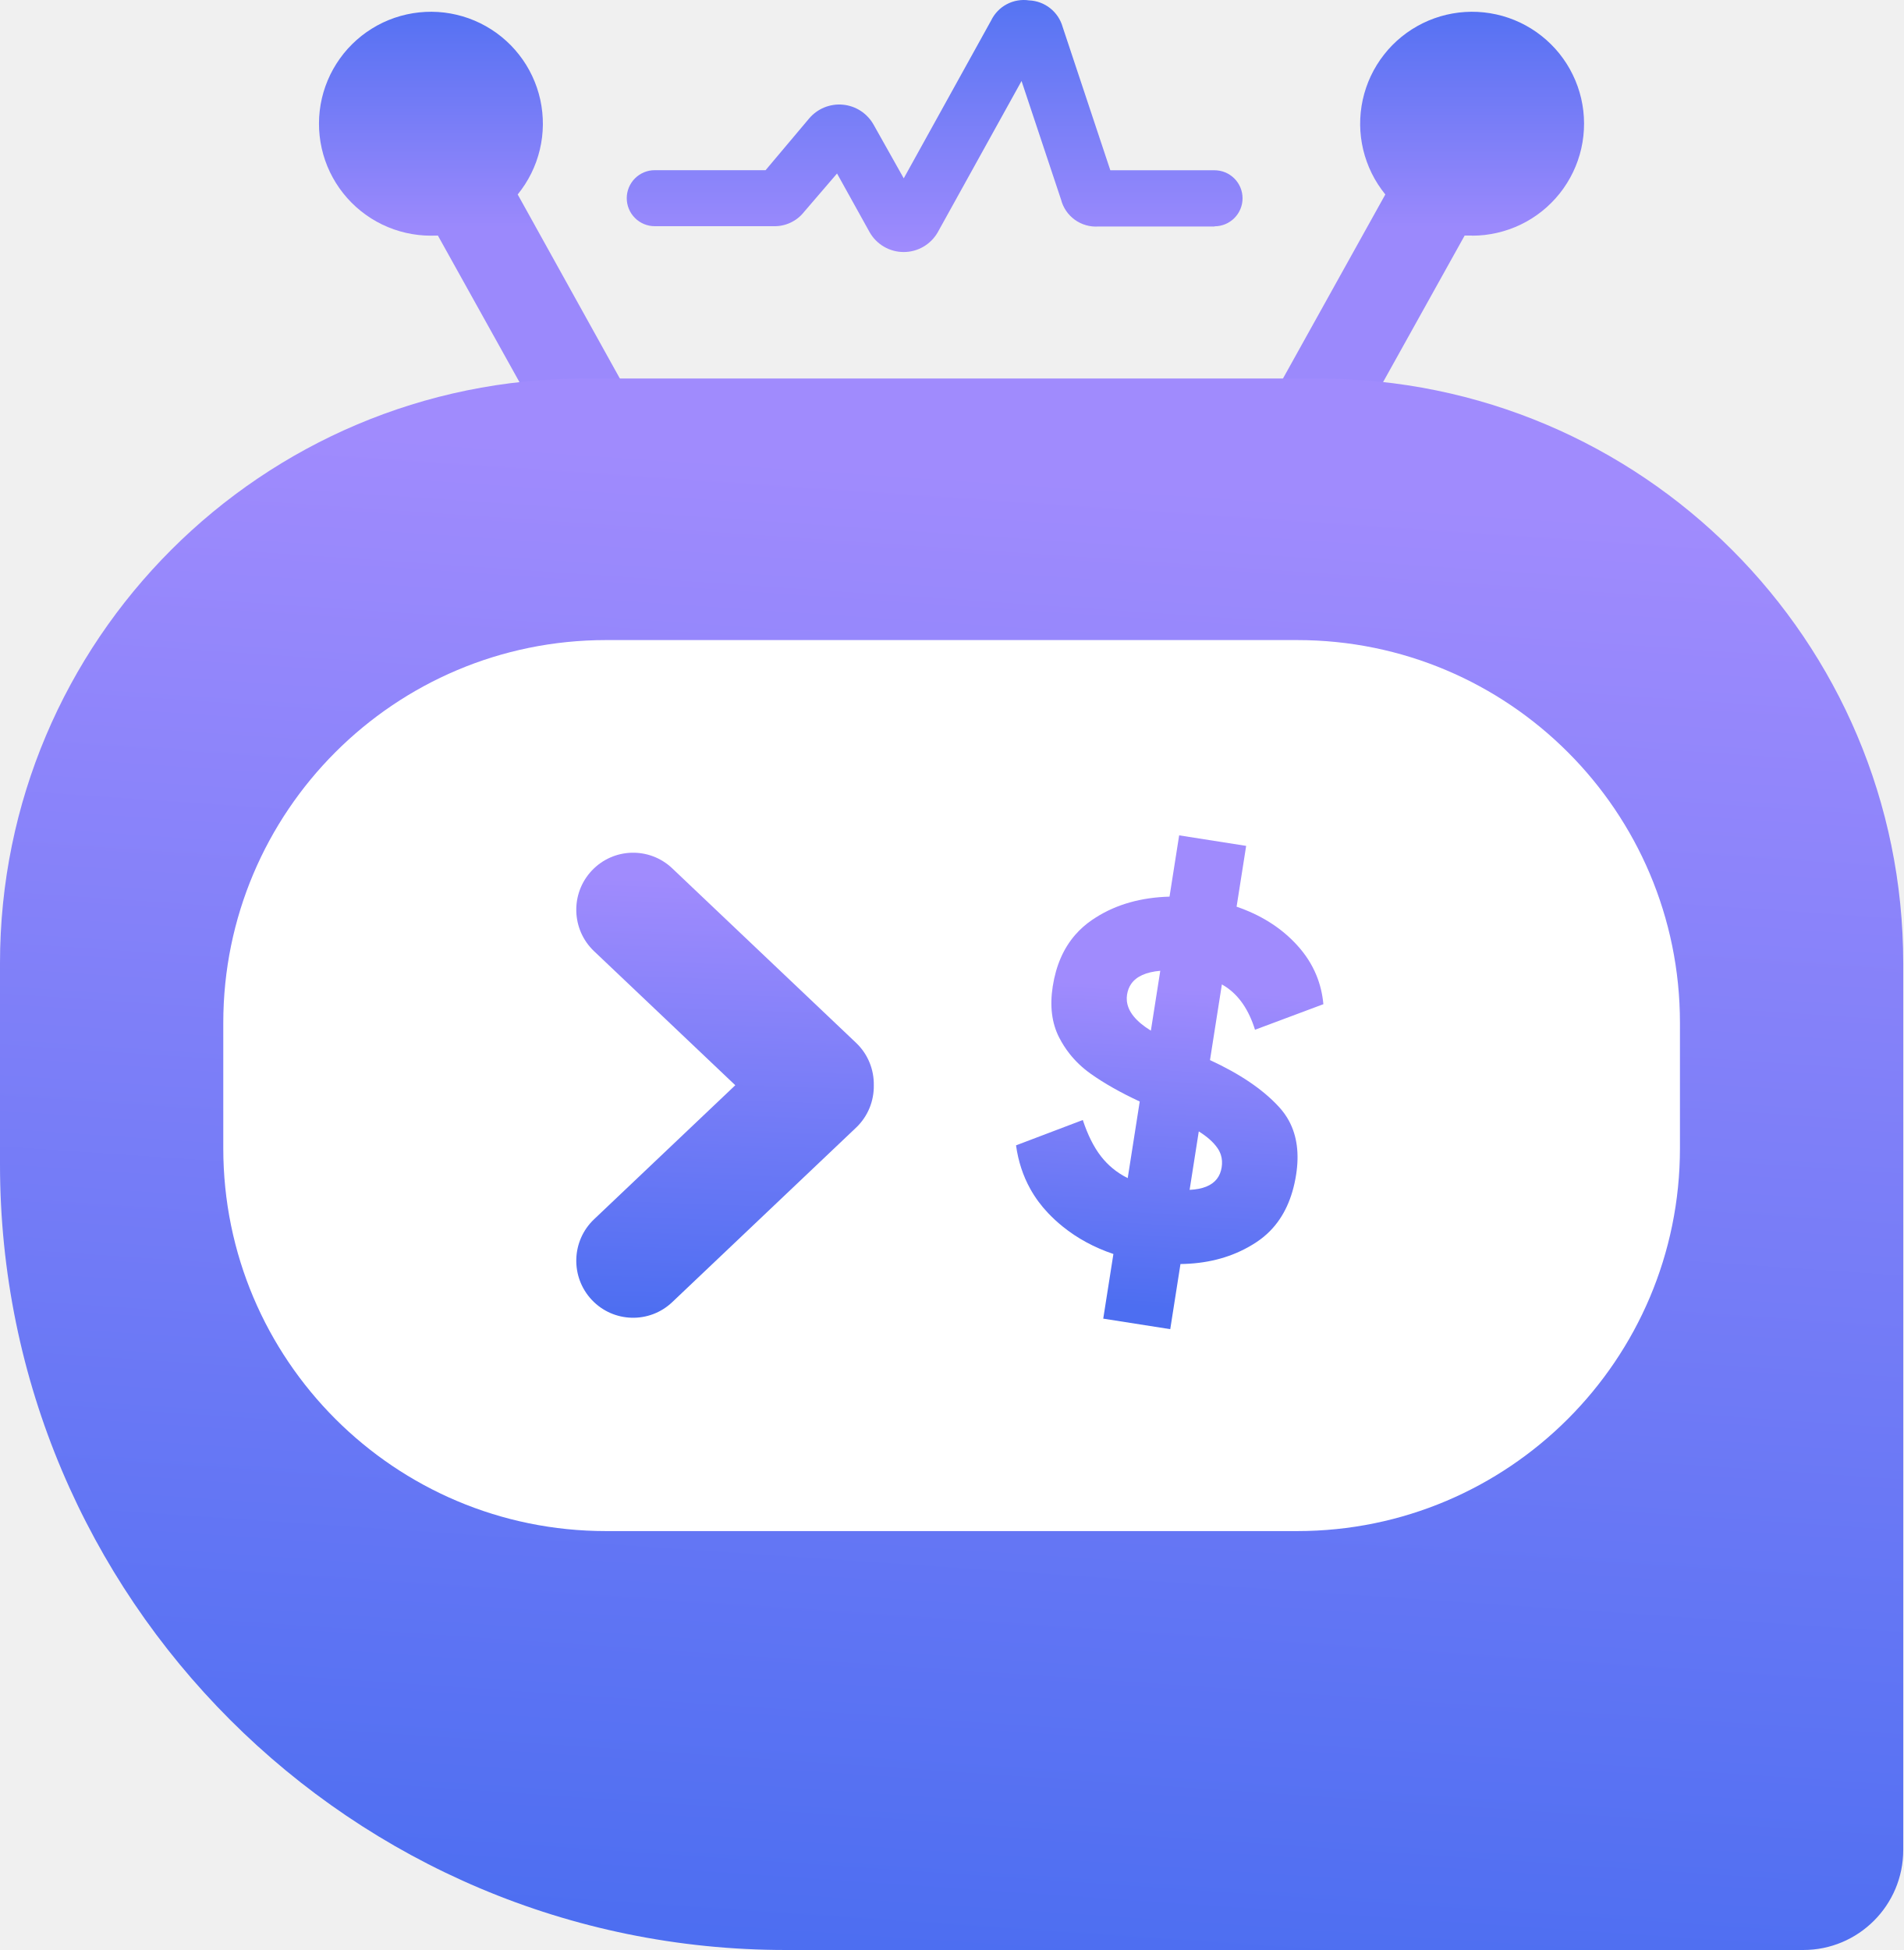
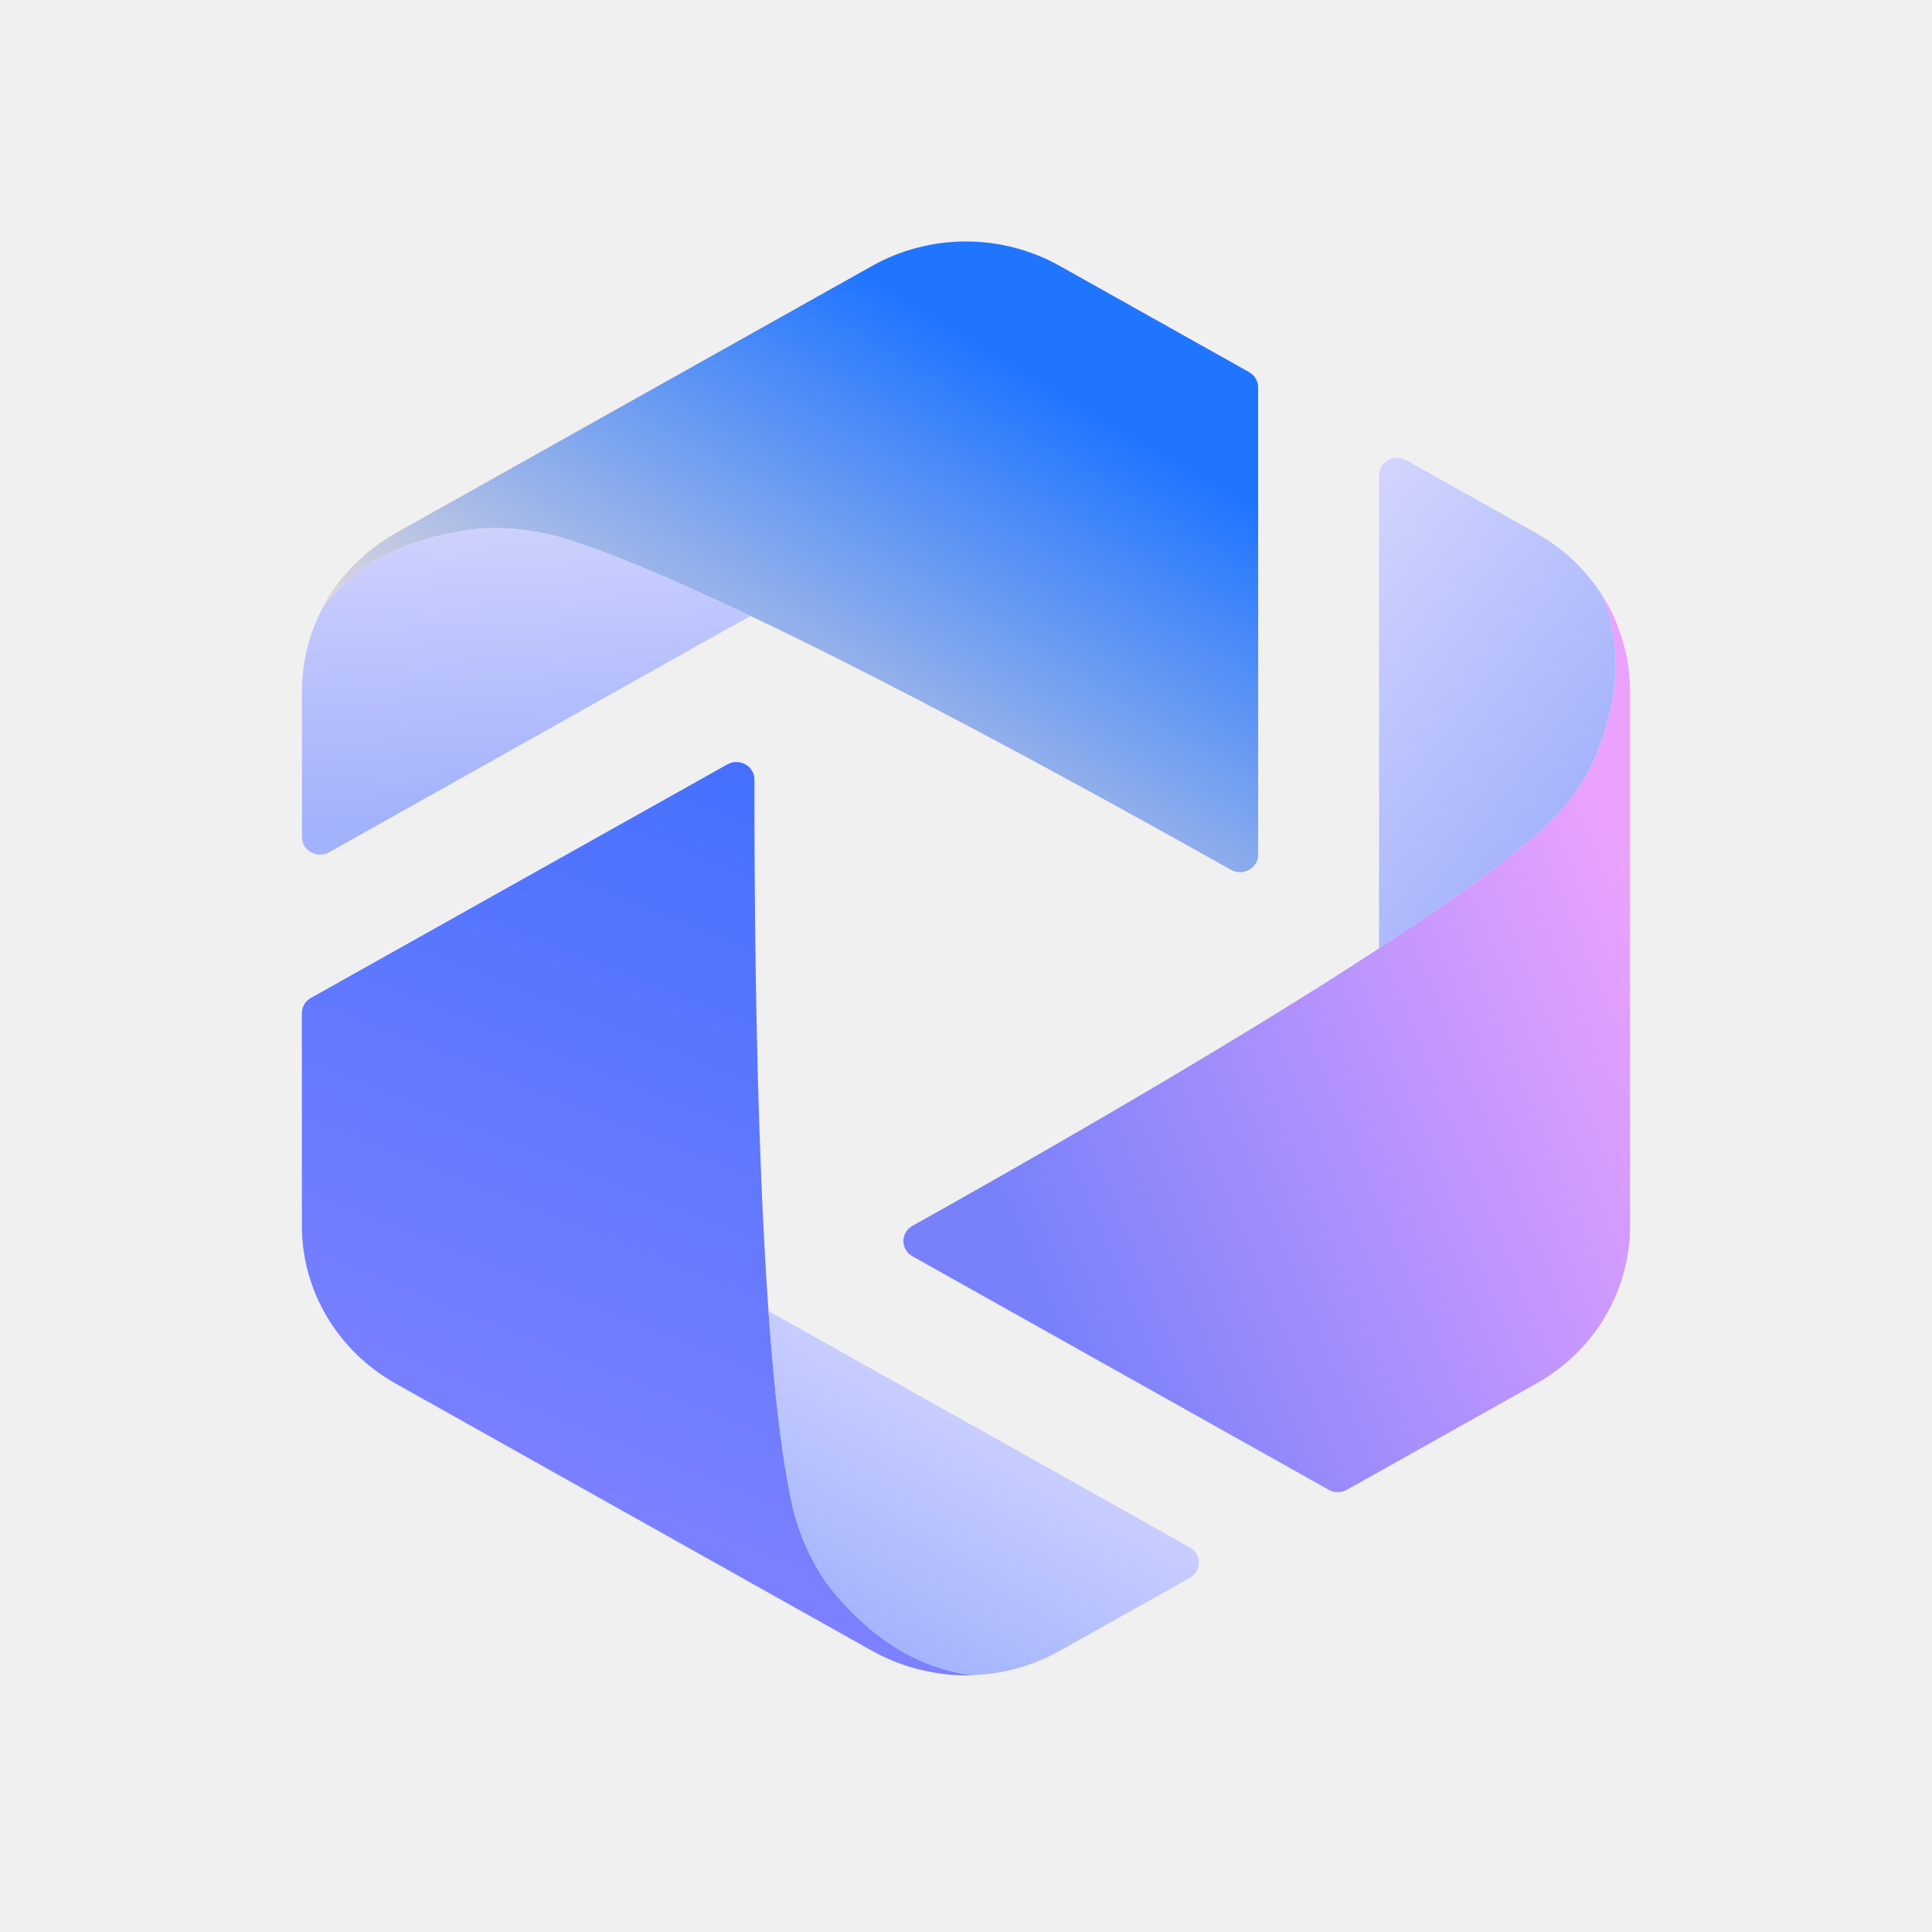
- <svg xmlns="http://www.w3.org/2000/svg" width="895" height="917.001" viewBox="0 0 895 917.001" fill="none">
+ <svg xmlns="http://www.w3.org/2000/svg" viewBox="0 0 423 423" width="423" height="423" fill="none" customFrame="#000000">
  <defs>
-     <linearGradient x1="439.526" y1="0.001" x2="439.526" y2="118.524" id="paint_linear_29_312_0" gradientUnits="userSpaceOnUse">
-       <stop stop-color="#5574F2" />
-       <stop offset="1" stop-color="#A08BFD" />
+     <linearGradient id="paint_linear_0" x1="356.906" x2="212.728" y1="189.753" y2="249.642" gradientUnits="userSpaceOnUse">
+       <stop stop-color="rgb(235,162,255)" offset="0" stop-opacity="1" />
+       <stop stop-color="rgb(120,129,250)" offset="1" stop-opacity="1" />
    </linearGradient>
-     <linearGradient x1="447.456" y1="5.537" x2="447.456" y2="300.381" id="paint_linear_29_313_0" gradientUnits="userSpaceOnUse">
-       <stop stop-color="#5571F2" />
-       <stop offset="0.344" stop-color="#9B89FC" />
+     <linearGradient id="paint_linear_1" x1="301.527" x2="386.446" y1="61.041" y2="126.584" gradientUnits="userSpaceOnUse">
+       <stop stop-color="rgb(225,223,253)" offset="0" stop-opacity="1" />
+       <stop stop-color="rgb(163,178,252)" offset="1" stop-opacity="1" />
    </linearGradient>
-     <linearGradient x1="494.501" y1="225.001" x2="447.5" y2="917.001" id="paint_linear_29_314_0" gradientUnits="userSpaceOnUse">
-       <stop stop-color="#A08BFD" />
-       <stop offset="1" stop-color="#4D6EF1" />
+     <linearGradient id="paint_linear_2" x1="116.383" x2="224.502" y1="74.376" y2="218.441" gradientUnits="userSpaceOnUse">
+       <stop stop-color="rgb(255,216,186)" offset="0" stop-opacity="1" />
+       <stop stop-color="rgb(233,132,252)" offset="1" stop-opacity="1" />
    </linearGradient>
-     <linearGradient x1="585.139" y1="466.621" x2="575.631" y2="616.917" id="paint_linear_29_311_0" gradientUnits="userSpaceOnUse">
-       <stop stop-color="#A08BFD" />
-       <stop offset="1" stop-color="#4D6EF1" />
+     <linearGradient id="paint_linear_3" x1="324.826" x2="236.458" y1="141.017" y2="289.141" gradientUnits="userSpaceOnUse">
+       <stop stop-color="rgb(32,117,255)" offset="0" stop-opacity="1" />
+       <stop stop-color="rgb(255,232,216)" offset="0.837" stop-opacity="1" />
    </linearGradient>
-     <linearGradient x1="348.304" y1="414.91" x2="340.957" y2="619.691" id="paint_linear_29_329_0" gradientUnits="userSpaceOnUse">
-       <stop stop-color="#A08BFD" />
-       <stop offset="1" stop-color="#4D6EF1" />
+     <linearGradient id="paint_linear_4" x1="65.327" x2="70.404" y1="89.54" y2="180.105" gradientUnits="userSpaceOnUse">
+       <stop stop-color="rgb(225,223,253)" offset="0" stop-opacity="1" />
+       <stop stop-color="rgb(163,178,252)" offset="1" stop-opacity="1" />
+     </linearGradient>
+     <linearGradient id="paint_linear_5" x1="168.683" x2="97.749" y1="166.24" y2="342.707" gradientUnits="userSpaceOnUse">
+       <stop stop-color="rgb(68,112,255)" offset="0" stop-opacity="1" />
+       <stop stop-color="rgb(130,130,255)" offset="0.984" stop-opacity="1" />
+     </linearGradient>
+     <linearGradient id="paint_linear_6" x1="192.223" x2="192.192" y1="361.974" y2="362.24" gradientUnits="userSpaceOnUse">
+       <stop stop-color="rgb(225,223,254)" offset="0" stop-opacity="1" />
+       <stop stop-color="rgb(163,179,253)" offset="1" stop-opacity="1" />
+     </linearGradient>
+     <linearGradient id="paint_linear_7" x1="216.739" x2="173.421" y1="273.639" y2="349.526" gradientUnits="userSpaceOnUse">
+       <stop stop-color="rgb(225,223,254)" offset="0" stop-opacity="1" />
+       <stop stop-color="rgb(163,179,253)" offset="1" stop-opacity="1" />
    </linearGradient>
  </defs>
-   <rect id="LOGO原" width="895" height="917" transform="translate(0 0.001221)" fill="#FFFFFF" fill-opacity="0" />
-   <path id="path" d="M571.13 106.52L516.45 106.52C514.48 106.64 512.55 106.44 510.66 105.89C508.77 105.34 507.02 104.49 505.42 103.34C503.83 102.18 502.47 100.79 501.36 99.17C500.25 97.54 499.45 95.77 498.96 93.86L480.38 38.09L441.01 109.17C440.2 110.59 439.23 111.88 438.08 113.04C436.93 114.2 435.66 115.19 434.25 116.01C432.84 116.83 431.35 117.46 429.77 117.88C428.2 118.31 426.6 118.52 424.96 118.52C423.33 118.52 421.73 118.31 420.16 117.88C418.58 117.46 417.09 116.83 415.68 116.01C414.27 115.19 413 114.2 411.85 113.04C410.7 111.88 409.73 110.59 408.93 109.17L393.62 81.59L378.08 99.69C376.36 101.86 374.25 103.53 371.75 104.7C369.25 105.88 366.62 106.43 363.86 106.37L307.89 106.37C307.03 106.37 306.17 106.29 305.32 106.12C304.48 105.95 303.65 105.7 302.86 105.37C302.06 105.04 301.3 104.63 300.58 104.15C299.86 103.67 299.2 103.12 298.59 102.51C297.97 101.9 297.43 101.23 296.95 100.52C296.47 99.8 296.06 99.04 295.73 98.24C295.4 97.44 295.15 96.62 294.98 95.77C294.81 94.92 294.73 94.06 294.73 93.2C294.73 92.33 294.81 91.48 294.98 90.63C295.15 89.78 295.4 88.96 295.73 88.16C296.06 87.36 296.47 86.6 296.95 85.88C297.43 85.16 297.97 84.5 298.59 83.89C299.2 83.28 299.86 82.73 300.58 82.25C301.3 81.77 302.06 81.36 302.86 81.03C303.65 80.7 304.48 80.45 305.32 80.28C306.17 80.11 307.03 80.03 307.89 80.03L360.02 80.03L380.49 55.72C380.97 55.15 381.49 54.61 382.03 54.1C382.58 53.6 383.15 53.12 383.75 52.69C384.35 52.25 384.98 51.85 385.63 51.49C386.28 51.13 386.95 50.8 387.64 50.52C388.33 50.24 389.03 50 389.75 49.81C390.46 49.61 391.19 49.46 391.93 49.35C392.66 49.24 393.4 49.17 394.15 49.15C394.89 49.13 395.63 49.16 396.37 49.23C397.11 49.3 397.85 49.41 398.58 49.57C399.3 49.73 400.02 49.93 400.72 50.17C401.43 50.42 402.11 50.7 402.78 51.03C403.45 51.36 404.09 51.72 404.72 52.13C405.34 52.53 405.94 52.97 406.51 53.45C407.08 53.93 407.62 54.43 408.13 54.98C408.64 55.52 409.12 56.09 409.56 56.69C410 57.29 410.41 57.91 410.77 58.56L424.99 83.86L466.07 9.65C466.86 8.02 467.88 6.54 469.14 5.23C470.39 3.92 471.82 2.84 473.43 1.99C475.03 1.14 476.72 0.56 478.51 0.25C480.3 -0.06 482.1 -0.09 483.89 0.18C485.7 0.25 487.46 0.6 489.16 1.23C490.86 1.86 492.42 2.74 493.84 3.86C495.26 4.98 496.47 6.3 497.48 7.81C498.48 9.32 499.23 10.94 499.72 12.69L522.13 80.07L571.13 80.07C572 80.07 572.85 80.16 573.7 80.32C574.55 80.49 575.38 80.74 576.18 81.07C576.98 81.4 577.74 81.81 578.45 82.29C579.18 82.77 579.84 83.32 580.45 83.93C581.06 84.54 581.61 85.21 582.09 85.92C582.57 86.64 582.98 87.4 583.31 88.2C583.64 89 583.89 89.83 584.06 90.68C584.23 91.52 584.31 92.38 584.31 93.25C584.31 94.11 584.23 94.97 584.06 95.82C583.89 96.67 583.64 97.49 583.31 98.29C582.98 99.09 582.57 99.85 582.09 100.57C581.61 101.29 581.06 101.95 580.45 102.57C579.84 103.18 579.18 103.72 578.45 104.2C577.74 104.68 576.98 105.09 576.18 105.42C575.38 105.75 574.55 106 573.7 106.17C572.85 106.34 572 106.42 571.13 106.42L571.13 106.52Z" fill="url(#paint_linear_29_312_0)" fill-opacity="1" fill-rule="nonzero" />
-   <path id="path" d="M202.6 110.83C200.63 110.83 198.66 110.71 196.69 110.49C194.73 110.27 192.79 109.93 190.86 109.49C188.94 109.05 187.05 108.5 185.18 107.85C183.32 107.19 181.5 106.44 179.72 105.58C177.94 104.72 176.22 103.76 174.55 102.71C172.88 101.65 171.27 100.51 169.73 99.27C168.19 98.04 166.73 96.72 165.33 95.32C163.94 93.92 162.63 92.45 161.4 90.9C160.17 89.36 159.04 87.75 157.99 86.07C156.94 84.4 156 82.67 155.14 80.89C154.29 79.1 153.54 77.28 152.89 75.41C152.25 73.55 151.71 71.65 151.28 69.73C150.85 67.8 150.52 65.85 150.31 63.89C150.09 61.93 149.99 59.96 150 57.98C150 56.01 150.12 54.04 150.35 52.08C150.58 50.12 150.92 48.18 151.36 46.25C151.81 44.33 152.36 42.44 153.02 40.58C153.68 38.72 154.45 36.9 155.31 35.12C156.18 33.35 157.14 31.63 158.2 29.96C159.26 28.29 160.41 26.69 161.64 25.15C162.88 23.61 164.2 22.15 165.61 20.76C167.01 19.37 168.49 18.07 170.04 16.84C171.59 15.62 173.2 14.49 174.88 13.45C176.56 12.41 178.29 11.46 180.07 10.61C181.86 9.77 183.68 9.02 185.55 8.38C187.42 7.74 189.32 7.21 191.25 6.78C193.17 6.35 195.12 6.04 197.08 5.83C199.05 5.62 201.02 5.52 202.99 5.53C204.97 5.55 206.93 5.67 208.89 5.9C210.85 6.14 212.8 6.48 214.72 6.94C216.64 7.39 218.53 7.95 220.39 8.61C222.25 9.28 224.07 10.05 225.84 10.92C227.61 11.79 229.33 12.75 230.99 13.82C232.66 14.88 234.26 16.03 235.79 17.28C237.32 18.52 238.78 19.85 240.17 21.25C241.55 22.66 242.85 24.14 244.07 25.7C245.29 27.25 246.42 28.87 247.46 30.55C248.49 32.23 249.43 33.96 250.27 35.75C251.11 37.54 251.85 39.36 252.49 41.23C253.12 43.1 253.65 45 254.08 46.93C254.5 48.86 254.81 50.81 255.01 52.77C255.21 54.74 255.31 56.71 255.29 58.68C255.27 60.65 255.14 62.62 254.9 64.58C254.66 66.54 254.31 68.48 253.85 70.4C253.39 72.32 252.83 74.21 252.16 76.07C251.49 77.93 250.71 79.74 249.84 81.51C248.96 83.28 247.99 85 246.92 86.66C245.85 88.32 244.7 89.91 243.45 91.45L342.06 269.1C343.82 272.27 344.69 275.67 344.67 279.29L344.67 280.9C344.57 282.21 344.35 283.51 344.01 284.78C343.67 286.06 343.21 287.29 342.64 288.47C342.07 289.66 341.39 290.78 340.6 291.84C339.82 292.9 338.95 293.88 337.98 294.78C337.01 295.67 335.97 296.47 334.85 297.17C333.74 297.87 332.56 298.46 331.34 298.94C330.11 299.42 328.85 299.78 327.55 300.02C326.25 300.26 324.95 300.38 323.63 300.38C321.77 300.35 319.95 300.09 318.16 299.59C316.37 299.09 314.68 298.36 313.08 297.42C311.48 296.47 310.04 295.33 308.74 294C307.44 292.67 306.34 291.19 305.43 289.57L205.92 110.78L202.6 110.83ZM692.26 110.83C694.23 110.83 696.2 110.72 698.16 110.5C700.12 110.27 702.07 109.94 703.99 109.5C705.92 109.06 707.81 108.52 709.68 107.86C711.54 107.21 713.36 106.45 715.14 105.6C716.92 104.74 718.64 103.78 720.32 102.73C721.99 101.68 723.6 100.53 725.14 99.3C726.68 98.07 728.15 96.75 729.54 95.35C730.94 93.95 732.25 92.48 733.48 90.93C734.71 89.39 735.85 87.78 736.89 86.1C737.94 84.43 738.89 82.7 739.74 80.92C740.6 79.14 741.35 77.31 741.99 75.45C742.64 73.58 743.18 71.69 743.62 69.76C744.05 67.83 744.38 65.89 744.59 63.93C744.81 61.96 744.91 59.99 744.91 58.02C744.9 56.04 744.78 54.07 744.56 52.11C744.33 50.15 743.99 48.21 743.55 46.28C743.1 44.36 742.55 42.47 741.89 40.61C741.23 38.74 740.47 36.92 739.6 35.15C738.74 33.37 737.78 31.65 736.72 29.98C735.66 28.31 734.51 26.71 733.28 25.17C732.04 23.63 730.72 22.17 729.31 20.78C727.91 19.39 726.43 18.08 724.88 16.86C723.33 15.63 721.72 14.5 720.04 13.46C718.36 12.42 716.63 11.47 714.85 10.62C713.07 9.78 711.24 9.03 709.37 8.39C707.5 7.75 705.61 7.21 703.68 6.79C701.75 6.36 699.8 6.04 697.84 5.83C695.88 5.62 693.91 5.52 691.93 5.53C689.96 5.55 687.99 5.67 686.03 5.9C684.07 6.14 682.12 6.48 680.2 6.93C678.28 7.38 676.39 7.94 674.53 8.61C672.67 9.27 670.85 10.04 669.08 10.91C667.31 11.78 665.59 12.75 663.92 13.81C662.26 14.87 660.66 16.03 659.12 17.27C657.59 18.51 656.13 19.84 654.74 21.24C653.36 22.65 652.05 24.13 650.84 25.69C649.62 27.24 648.49 28.86 647.45 30.54C646.42 32.22 645.48 33.95 644.63 35.74C643.79 37.53 643.05 39.36 642.42 41.23C641.78 43.1 641.25 44.99 640.83 46.92C640.41 48.85 640.09 50.8 639.89 52.77C639.69 54.73 639.6 56.7 639.61 58.67C639.63 60.65 639.76 62.62 640 64.58C640.24 66.54 640.59 68.48 641.05 70.4C641.51 72.32 642.07 74.21 642.75 76.07C643.42 77.93 644.19 79.74 645.06 81.51C645.94 83.28 646.91 85 647.98 86.66C649.05 88.32 650.21 89.91 651.45 91.45L552.65 269.1C550.92 272.28 550.05 275.67 550.04 279.29L550.04 280.9C550.14 282.21 550.36 283.51 550.7 284.78C551.04 286.06 551.5 287.29 552.07 288.47C552.65 289.66 553.32 290.78 554.11 291.84C554.89 292.9 555.77 293.88 556.73 294.78C557.7 295.67 558.74 296.47 559.86 297.17C560.98 297.87 562.15 298.46 563.38 298.94C564.61 299.42 565.87 299.78 567.16 300.02C568.46 300.26 569.77 300.38 571.09 300.38C572.94 300.35 574.76 300.09 576.54 299.58C578.33 299.08 580.01 298.35 581.61 297.4C583.2 296.46 584.64 295.32 585.93 293.99C587.23 292.66 588.33 291.19 589.23 289.57L688.75 110.78L692.11 110.78L692.26 110.83Z" fill="url(#paint_linear_29_313_0)" fill-opacity="1" fill-rule="nonzero" />
-   <path id="矩形 69" d="M275 178L620 178C771.87 178 895 301.12 895 453L895 870C895 895.95 873.95 917 848 917L369.5 917C165.43 917 0 751.57 0 547.5L0 453C0 301.12 123.12 178 275 178Z" fill="url(#paint_linear_29_314_0)" fill-opacity="1" fill-rule="evenodd" />
-   <rect id="矩形 71" x="105" y="301.001" rx="180" width="685" height="419" fill="#FFFFFF" fill-opacity="1" />
-   <path id="$" d="M601.34 520.43Q590.12 508.25 569 498.51L574.59 462.93Q575.47 463.42 576.31 463.97Q585.8 470.21 590.17 484.25L622.32 472.23Q621.67 465.06 619.07 458.69Q615.9 450.93 609.85 444.35Q609.27 443.72 608.68 443.11Q597.93 432 581.51 426.38L586.01 397.78L554.5 392.83L549.97 421.65Q529.99 422.2 515.43 431.37Q514.44 431.99 513.48 432.65Q509.02 435.71 505.59 439.66Q497.36 449.15 495.06 463.79Q492.87 477.74 498.07 487.9L498.09 487.93Q500.16 491.97 502.92 495.48Q507.1 500.8 512.84 504.9Q522.42 511.7 535.96 518L530.31 554.01Q526.41 552.08 523.15 549.37Q520.17 546.89 517.72 543.75Q512.66 537.21 509.19 526.69L477.79 538.61Q479.35 549.85 484.49 559.09Q487.89 565.2 492.85 570.44Q496.08 573.83 499.68 576.74Q510.07 585.15 523.58 589.7L518.8 620.1L550.31 625.05L555.12 594.42Q573.06 594.2 586.88 586.53Q588.93 585.4 590.89 584.1Q594.44 581.75 597.34 578.78Q606.9 568.99 609.5 552.42Q611.81 537.69 606.2 527.2Q604.25 523.56 601.34 520.43ZM529.91 470.7Q529.76 469.22 530 467.7Q530.46 464.81 531.96 462.66Q535.64 457.39 545.62 456.52L541.2 484.67Q530.65 478.17 529.91 470.7ZM572.24 554.4Q568.57 559.11 559.42 559.54L563.73 532.05Q569.63 535.74 572.44 539.78Q573.56 541.36 574.12 543.11Q574.98 545.82 574.49 548.95Q573.99 552.16 572.24 554.4Z" fill="url(#paint_linear_29_311_0)" fill-opacity="1" fill-rule="evenodd" />
-   <path id="矢量 10" d="M278.31 409.39C268.16 420.15 268.63 437.13 279.36 447.31L345.77 510.34L279.36 573.37C268.63 583.55 268.16 600.53 278.31 611.3C288.46 622.06 305.39 622.53 316.12 612.34L402.54 530.31C408.23 524.92 411.03 517.62 410.91 510.34C411.03 503.07 408.23 495.76 402.54 490.37L316.12 408.34C305.39 398.15 288.46 398.62 278.31 409.39Z" fill="url(#paint_linear_29_329_0)" fill-opacity="1" fill-rule="evenodd" />
+   <g id="组合 290">
+     <rect id="矩形 129" width="423" height="423" x="0" y="0" rx="58" fill="rgb(255,255,255)" fill-opacity="0" />
+     <g id="组合 280">
+       <path id="矢量 422" d="M294.887 326.182L336.382 302.913C349.086 295.787 356.906 282.615 356.906 268.364L356.906 151.283C356.906 148.772 356.649 146.3 356.175 143.881C356.175 143.881 354.836 136.335 350.601 130.064C350.601 130.078 350.614 130.104 350.628 130.117C353.063 135.796 354.064 141.988 353.645 148.127C353.28 153.491 351.887 159.854 348.734 166.992C347.367 169.845 344.175 175.419 338.113 181.204C313.625 203.224 245.086 243.031 199.776 268.391C197.124 269.876 197.138 273.57 199.776 275.056L290.923 326.182C292.154 326.866 293.669 326.866 294.887 326.182Z" fill="url(#paint_linear_0)" fill-rule="nonzero" />
+       <path id="矢量 425" d="M338.103 181.197C344.179 175.426 347.358 169.839 348.725 166.986C351.877 159.848 353.27 153.485 353.636 148.121C354.056 141.982 353.054 135.79 350.618 130.111C350.618 130.097 350.618 130.084 350.605 130.071C347.1 124.655 342.271 120.054 336.372 116.741L307.893 100.755C305.241 99.269 301.939 101.123 301.939 104.094L301.939 207.609C317.175 197.643 330.027 188.454 338.103 181.197Z" fill="url(#paint_linear_1)" fill-rule="nonzero" />
+       <path id="矢量 426" d="M273.499 81.488L232.004 58.219C219.3 51.094 203.66 51.094 190.957 58.219L86.618 116.747C84.372 118.009 82.302 119.455 80.381 121.059C80.381 121.059 74.306 125.949 70.829 132.654C70.829 132.641 70.856 132.627 70.87 132.601C74.712 127.711 79.731 123.767 85.414 121.059C90.379 118.679 96.738 116.681 104.68 115.761C107.9 115.485 114.475 115.379 122.647 117.601C154.522 127.198 224.265 164.967 269.522 190.419C272.173 191.904 275.46 190.037 275.46 187.08L275.46 84.827C275.46 83.447 274.703 82.172 273.472 81.488L273.499 81.488Z" fill="url(#paint_linear_2)" fill-rule="nonzero" />
+       <path id="矢量 427" d="M273.499 81.488L232.004 58.219C219.3 51.094 203.66 51.094 190.957 58.219L86.618 116.747C84.372 118.009 82.302 119.455 80.381 121.059C80.381 121.059 74.306 125.949 70.829 132.654C70.829 132.641 70.856 132.627 70.87 132.601C74.712 127.711 79.731 123.767 85.414 121.059C90.379 118.679 96.738 116.681 104.68 115.761C107.9 115.485 114.475 115.379 122.647 117.601C154.522 127.198 224.265 164.967 269.522 190.419C272.173 191.904 275.46 190.037 275.46 187.08L275.46 84.827C275.46 83.447 274.703 82.172 273.472 81.488L273.499 81.488Z" fill="url(#paint_linear_3)" fill-rule="nonzero" />
+       <path id="矢量 429" d="M122.676 117.616C114.49 115.395 107.929 115.5 104.709 115.776C96.767 116.696 90.408 118.694 85.443 121.074C79.76 123.795 74.741 127.726 70.899 132.616C70.899 132.616 70.885 132.643 70.872 132.656C67.801 138.309 66.109 144.685 66.109 151.297L66.109 183.256C66.109 186.228 69.41 188.081 72.062 186.596L164.319 134.838C147.813 127.003 133.201 120.771 122.689 117.616L122.676 117.616Z" fill="url(#paint_linear_4)" fill-rule="nonzero" />
+       <path id="矢量 430" d="M66.094 221.821L66.094 268.372C66.094 282.622 73.914 295.795 86.618 302.92L190.969 361.462C193.215 362.723 195.542 363.735 197.937 364.55L197.923 364.55C197.923 364.55 205.338 367.207 213.049 366.772C213.023 366.772 213.009 366.772 212.982 366.772C206.704 365.984 200.683 363.722 195.421 360.305C190.82 357.307 185.855 352.969 181.066 346.737C179.213 344.161 175.83 338.692 173.72 330.698C166.346 299.082 165.129 221.505 165.183 170.694C165.183 167.724 161.882 165.882 159.23 167.369L68.083 218.482C66.851 219.165 66.094 220.44 66.094 221.821Z" fill="url(#paint_linear_5)" fill-rule="nonzero" />
+       <path id="矢量 432" d="M192.441 362.235C192.291 362.155 192.142 362.09 191.993 362.011C192.142 362.09 192.291 362.168 192.441 362.235Z" fill="url(#paint_linear_6)" fill-rule="nonzero" />
+       <path id="矢量 433" d="M260.513 338.795L168.256 287.038C169.528 304.838 171.286 320.258 173.722 330.684C175.832 338.676 179.215 344.158 181.068 346.722C185.857 352.954 190.823 357.292 195.423 360.289C200.686 363.707 206.707 365.969 212.983 366.758C212.997 366.758 213.011 366.758 213.024 366.758C219.599 366.521 226.135 364.746 232.02 361.446L260.499 345.46C263.151 343.975 263.151 340.268 260.499 338.781L260.513 338.795Z" fill="url(#paint_linear_7)" fill-rule="nonzero" />
+     </g>
+   </g>
</svg>
